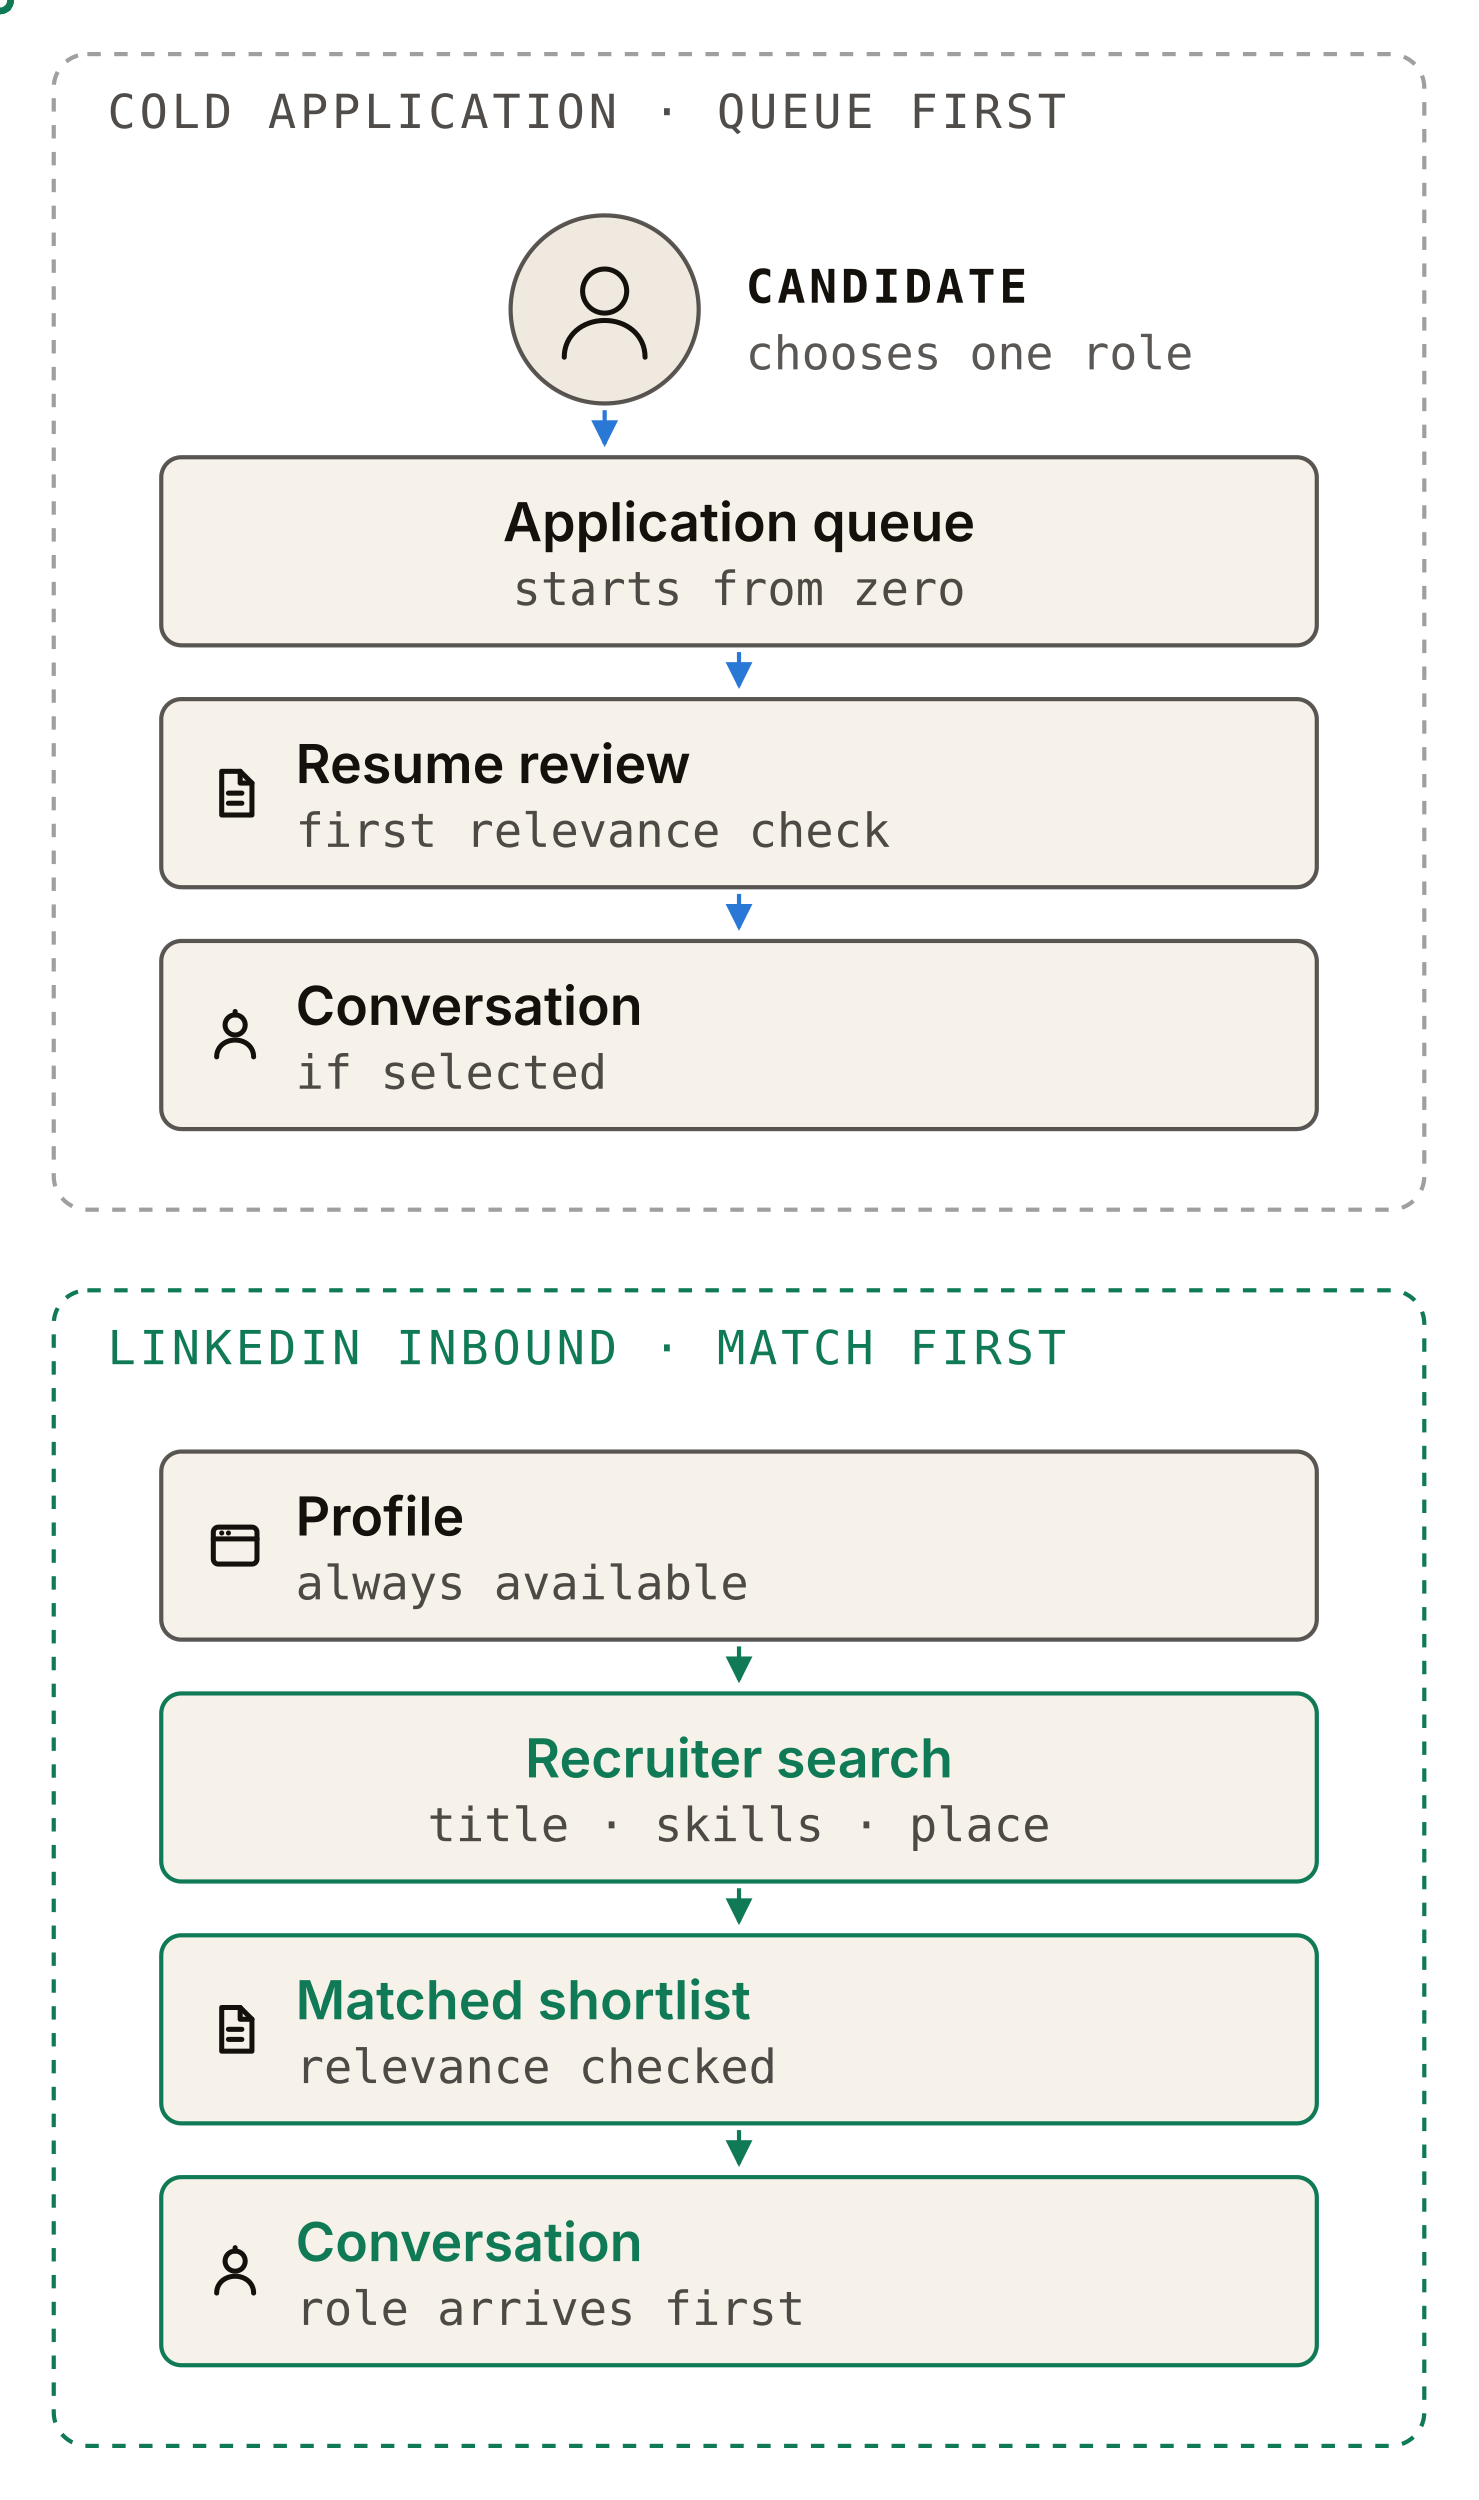
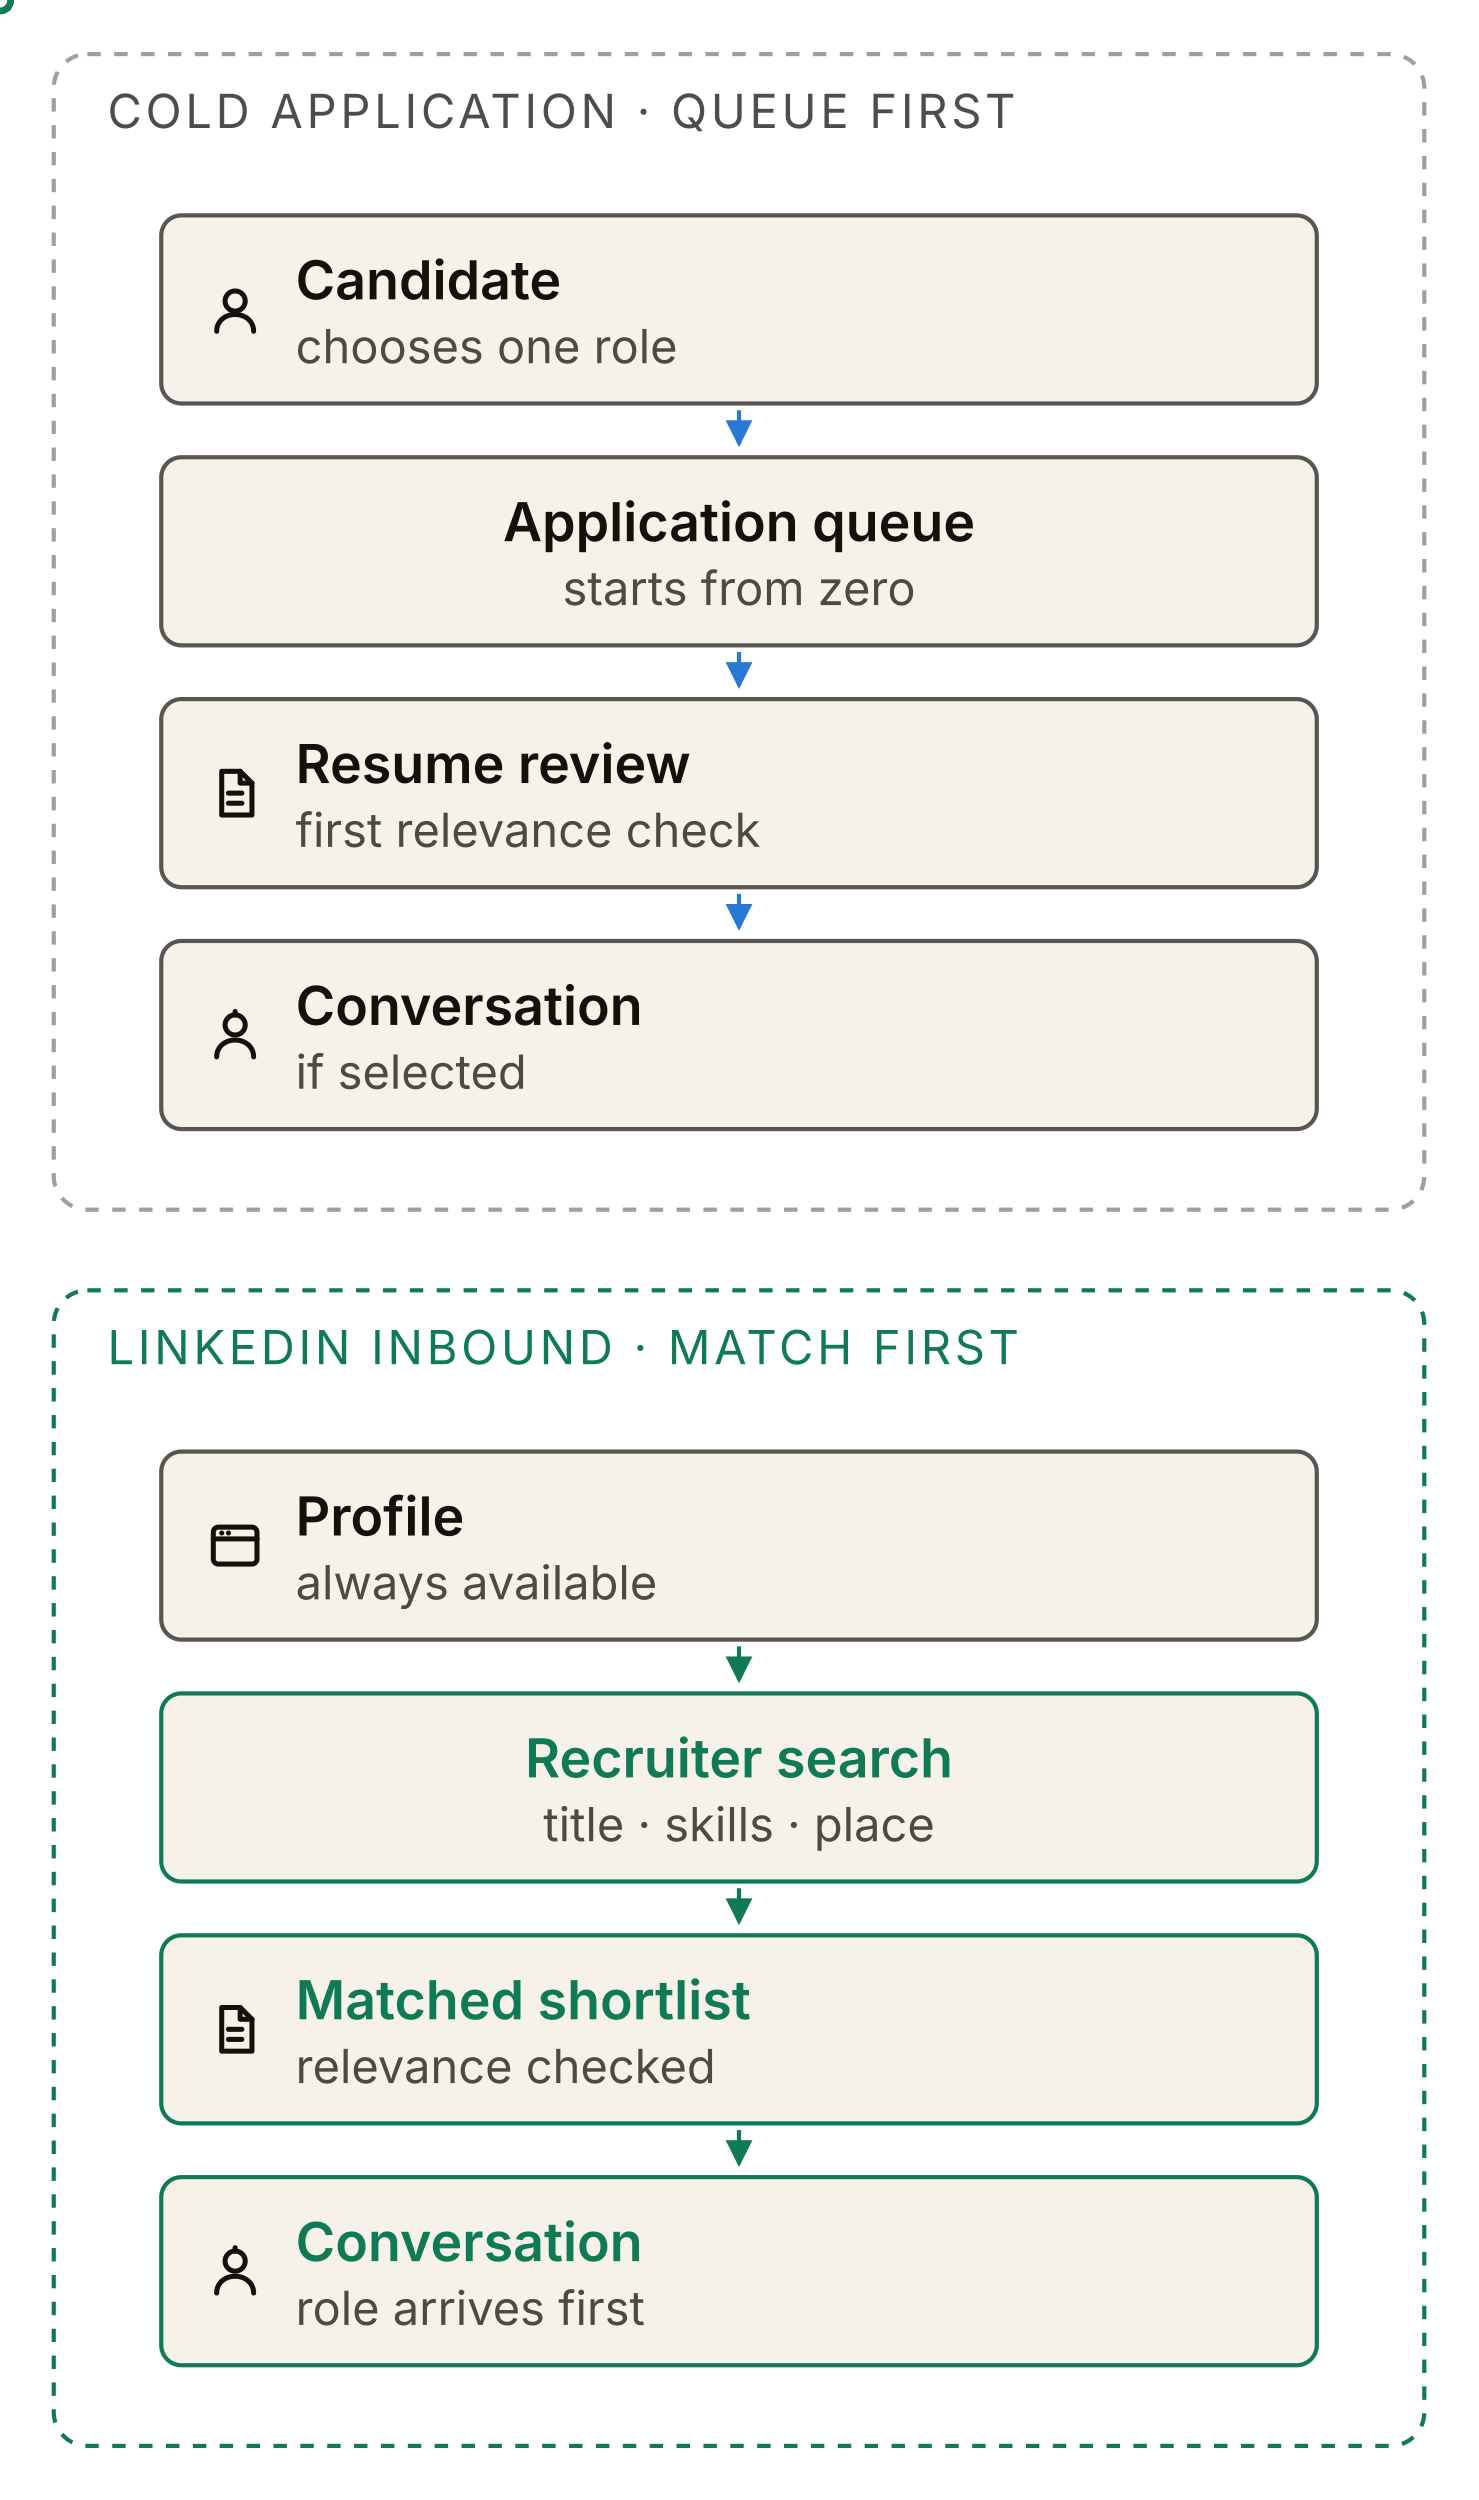
<svg xmlns="http://www.w3.org/2000/svg" viewBox="0 0 440 744" width="350" height="592" color="#14110d" font-family="ui-sans-serif, system-ui, -apple-system, 'Segoe UI', Inter, Helvetica, Arial, sans-serif" role="img" aria-label="Two vertical hiring paths. A cold application moves from candidate to application queue, resume review and then a conversation. LinkedIn inbound moves from an always-available profile through recruiter search and a matched shortlist before the conversation.">
  <style>text{user-select:none}</style>
  <g transform="translate(0,0)">
    <defs>
      <marker id="lipm-head" markerWidth="8" markerHeight="8" refX="7" refY="4" orient="auto-start-reverse" markerUnits="userSpaceOnUse">
        <path d="M0,0 L8,4 L0,8 z" fill="currentColor" />
      </marker>
      <marker id="lipm-head-accent" markerWidth="8" markerHeight="8" refX="7" refY="4" orient="auto-start-reverse" markerUnits="userSpaceOnUse">
        <path d="M0,0 L8,4 L0,8 z" fill="#0f7a55" />
      </marker>
      <marker id="lipm-head-request" markerWidth="8" markerHeight="8" refX="7" refY="4" orient="auto-start-reverse" markerUnits="userSpaceOnUse">
        <path d="M0,0 L8,4 L0,8 z" fill="#2a78d6" />
      </marker>
      <marker id="lipm-head-response" markerWidth="8" markerHeight="8" refX="7" refY="4" orient="auto-start-reverse" markerUnits="userSpaceOnUse">
        <path d="M0,0 L8,4 L0,8 z" fill="#0f7a55" />
      </marker>
      <marker id="lipm-head-change" markerWidth="8" markerHeight="8" refX="7" refY="4" orient="auto-start-reverse" markerUnits="userSpaceOnUse">
        <path d="M0,0 L8,4 L0,8 z" fill="#eb6834" />
      </marker>
    </defs>
    <g data-uipack="group">
      <g class="uipack__group-frame">
        <rect x="16" y="16" width="408" height="344" rx="10" fill="none" stroke="currentColor" stroke-opacity="0.4" stroke-width="1.25" stroke-dasharray="4 4" />
-         <text x="32" y="38" font-size="14" font-family="ui-monospace, SFMono-Regular, Menlo, Consolas, monospace" letter-spacing=".08em" fill="currentColor" fill-opacity="0.75">COLD APPLICATION · QUEUE FIRST</text>
+         <text x="32" y="38" font-size="14" font-family="ui-sans-serif, system-ui, -apple-system, 'Segoe UI', Inter, Helvetica, Arial, sans-serif" letter-spacing=".08em" fill="currentColor" fill-opacity="0.75">COLD APPLICATION · QUEUE FIRST</text>
      </g>
      <g>
-         <g data-uipack="actor">
-           <circle cx="180" cy="92" r="28" fill="#efe9df" stroke="currentColor" stroke-opacity="0.7" stroke-width="1.25" />
-           <g transform="translate(162.5, 74.5) scale(2.1875)" fill="none" stroke="currentColor" stroke-width="0.686" stroke-linecap="round" stroke-linejoin="round" aria-hidden="true">
+         <g data-uipack="node">
+           <rect x="48" y="64" width="344" height="56" rx="6" fill="#f6f2ea" stroke="currentColor" stroke-opacity="0.7" stroke-width="1.25" />
+           <path class="uipack__touch-target" d="M 48 64 h 344 v 56 h -344 Z" fill="transparent" stroke="none" aria-hidden="true" />
+           <g transform="translate(62, 84)" fill="none" stroke="currentColor" stroke-width="1.5" stroke-linecap="round" stroke-linejoin="round">
            <circle cx="8" cy="5.5" r="3" />
            <path d="M2.5 14.5c0-3 2.5-5 5.5-5s5.5 2 5.5 5" />
          </g>
-           <text x="222" y="90" text-anchor="start" font-family="ui-monospace, SFMono-Regular, Menlo, Consolas, monospace" font-size="13.829" font-weight="700" letter-spacing=".08em" fill="currentColor">CANDIDATE</text>
-           <text x="222" y="109.829" text-anchor="start" font-family="ui-monospace, SFMono-Regular, Menlo, Consolas, monospace" font-size="13.829" fill="currentColor" fill-opacity="0.7">chooses one role</text>
+           <text x="88" y="89" text-anchor="start" font-size="16" font-weight="600" fill="currentColor">Candidate</text>
+           <text x="88" y="108" text-anchor="start" font-size="14" font-family="ui-sans-serif, system-ui, -apple-system, 'Segoe UI', Inter, Helvetica, Arial, sans-serif" fill="currentColor" fill-opacity="0.75">chooses one role</text>
        </g>
      </g>
      <g>
-         <path data-uipack="connector" data-kind="request" d="M180,122 L180,132" fill="none" stroke="#2a78d6" stroke-opacity="1" stroke-width="1.25" marker-end="url(#lipm-head-request)" />
+         <path data-uipack="connector" data-kind="request" d="M220,122 L220,132" fill="none" stroke="#2a78d6" stroke-opacity="1" stroke-width="1.25" marker-end="url(#lipm-head-request)" />
        <g data-uipack="packet" data-kind="request">
          <g>
            <rect x="-4" y="-4" width="8" height="8" rx="1.5" fill="#2a78d6" stroke="#fffdf9" stroke-width="1.5" />
            <animateTransform attributeName="transform" type="scale" dur="1.4s" begin="-0.35s" repeatCount="indefinite" calcMode="spline" values="0;1.2;1;1;0" keyTimes="0;0.12;0.2;0.8;1" keySplines="0.2 0.9 0.3 1;0.4 0 0.6 1;0 0 1 1;0.6 0 0.9 0.4" />
          </g>
-           <animateMotion dur="1.4s" begin="-0.35s" repeatCount="indefinite" path="M180,128 L180,128" calcMode="linear" />
+           <animateMotion dur="1.4s" begin="-0.35s" repeatCount="indefinite" path="M220,128 L220,128" calcMode="linear" />
        </g>
        <g data-uipack="node">
          <rect x="48" y="136" width="344" height="56" rx="6" fill="#f6f2ea" stroke="currentColor" stroke-opacity="0.7" stroke-width="1.25" />
          <path class="uipack__touch-target" d="M 48 136 h 344 v 56 h -344 Z" fill="transparent" stroke="none" aria-hidden="true" />
          <text x="220" y="161" text-anchor="middle" font-size="16" font-weight="600" fill="currentColor">Application queue</text>
-           <text x="220" y="180" text-anchor="middle" font-size="14" font-family="ui-monospace, SFMono-Regular, Menlo, Consolas, monospace" fill="currentColor" fill-opacity="0.75">starts from zero</text>
+           <text x="220" y="180" text-anchor="middle" font-size="14" font-family="ui-sans-serif, system-ui, -apple-system, 'Segoe UI', Inter, Helvetica, Arial, sans-serif" fill="currentColor" fill-opacity="0.75">starts from zero</text>
        </g>
      </g>
      <g>
        <path data-uipack="connector" data-kind="request" d="M220,194 L220,204" fill="none" stroke="#2a78d6" stroke-opacity="1" stroke-width="1.25" marker-end="url(#lipm-head-request)" />
        <g data-uipack="packet" data-kind="request">
          <g>
            <rect x="-4" y="-4" width="8" height="8" rx="1.5" fill="#2a78d6" stroke="#fffdf9" stroke-width="1.5" />
            <animateTransform attributeName="transform" type="scale" dur="1.4s" begin="-0.7s" repeatCount="indefinite" calcMode="spline" values="0;1.2;1;1;0" keyTimes="0;0.12;0.2;0.8;1" keySplines="0.2 0.9 0.3 1;0.4 0 0.6 1;0 0 1 1;0.6 0 0.9 0.4" />
          </g>
          <animateMotion dur="1.4s" begin="-0.7s" repeatCount="indefinite" path="M220,200 L220,200" calcMode="linear" />
        </g>
        <g data-uipack="node">
          <rect x="48" y="208" width="344" height="56" rx="6" fill="#f6f2ea" stroke="currentColor" stroke-opacity="0.7" stroke-width="1.25" />
          <path class="uipack__touch-target" d="M 48 208 h 344 v 56 h -344 Z" fill="transparent" stroke="none" aria-hidden="true" />
          <g transform="translate(62, 228)" fill="none" stroke="currentColor" stroke-width="1.5" stroke-linecap="round" stroke-linejoin="round">
            <path d="M4 1.5h5.5L13 5v9.5H4z" />
            <path d="M9.5 1.5V5H13M6 8h4M6 11h4" />
          </g>
          <text x="88" y="233" text-anchor="start" font-size="16" font-weight="600" fill="currentColor">Resume review</text>
-           <text x="88" y="252" text-anchor="start" font-size="14" font-family="ui-monospace, SFMono-Regular, Menlo, Consolas, monospace" fill="currentColor" fill-opacity="0.75">first relevance check</text>
+           <text x="88" y="252" text-anchor="start" font-size="14" font-family="ui-sans-serif, system-ui, -apple-system, 'Segoe UI', Inter, Helvetica, Arial, sans-serif" fill="currentColor" fill-opacity="0.75">first relevance check</text>
        </g>
      </g>
      <g>
        <path data-uipack="connector" data-kind="request" d="M220,266 L220,276" fill="none" stroke="#2a78d6" stroke-opacity="1" stroke-width="1.25" marker-end="url(#lipm-head-request)" />
        <g data-uipack="packet" data-kind="request">
          <g>
            <rect x="-4" y="-4" width="8" height="8" rx="1.5" fill="#2a78d6" stroke="#fffdf9" stroke-width="1.5" />
            <animateTransform attributeName="transform" type="scale" dur="1.4s" begin="-1.05s" repeatCount="indefinite" calcMode="spline" values="0;1.2;1;1;0" keyTimes="0;0.12;0.2;0.8;1" keySplines="0.2 0.9 0.3 1;0.4 0 0.6 1;0 0 1 1;0.6 0 0.9 0.4" />
          </g>
          <animateMotion dur="1.4s" begin="-1.05s" repeatCount="indefinite" path="M220,272 L220,272" calcMode="linear" />
        </g>
        <g data-uipack="node">
          <rect x="48" y="280" width="344" height="56" rx="6" fill="#f6f2ea" stroke="currentColor" stroke-opacity="0.7" stroke-width="1.25" />
          <path class="uipack__touch-target" d="M 48 280 h 344 v 56 h -344 Z" fill="transparent" stroke="none" aria-hidden="true" />
          <g transform="translate(62, 300)" fill="none" stroke="currentColor" stroke-width="1.5" stroke-linecap="round" stroke-linejoin="round">
            <circle cx="8" cy="5" r="3" />
            <path d="M2.5 14.5c0-3 2.5-5 5.5-5s5.5 2 5.5 5" />
            <path d="M8 1v1" />
          </g>
          <text x="88" y="305" text-anchor="start" font-size="16" font-weight="600" fill="currentColor">Conversation</text>
-           <text x="88" y="324" text-anchor="start" font-size="14" font-family="ui-monospace, SFMono-Regular, Menlo, Consolas, monospace" fill="currentColor" fill-opacity="0.75">if selected</text>
+           <text x="88" y="324" text-anchor="start" font-size="14" font-family="ui-sans-serif, system-ui, -apple-system, 'Segoe UI', Inter, Helvetica, Arial, sans-serif" fill="currentColor" fill-opacity="0.75">if selected</text>
        </g>
      </g>
    </g>
    <g data-uipack="group">
      <g class="uipack__group-frame">
        <rect x="16" y="384" width="408" height="344" rx="10" fill="none" stroke="#0f7a55" stroke-opacity="1" stroke-width="1.25" stroke-dasharray="4 4" />
-         <text x="32" y="406" font-size="14" font-family="ui-monospace, SFMono-Regular, Menlo, Consolas, monospace" letter-spacing=".08em" fill="#0f7a55" fill-opacity="1">LINKEDIN INBOUND · MATCH FIRST</text>
+         <text x="32" y="406" font-size="14" font-family="ui-sans-serif, system-ui, -apple-system, 'Segoe UI', Inter, Helvetica, Arial, sans-serif" letter-spacing=".08em" fill="#0f7a55" fill-opacity="1">LINKEDIN INBOUND · MATCH FIRST</text>
      </g>
      <g>
        <g data-uipack="node">
          <rect x="48" y="432" width="344" height="56" rx="6" fill="#f6f2ea" stroke="currentColor" stroke-opacity="0.7" stroke-width="1.25" />
          <path class="uipack__touch-target" d="M 48 432 h 344 v 56 h -344 Z" fill="transparent" stroke="none" aria-hidden="true" />
          <g transform="translate(62, 452)" fill="none" stroke="currentColor" stroke-width="1.5" stroke-linecap="round" stroke-linejoin="round">
            <rect x="1.5" y="2.5" width="13" height="11" rx="1.5" />
            <path d="M1.5 6h13M4 4.25h.01M6 4.25h.01" />
          </g>
          <text x="88" y="457" text-anchor="start" font-size="16" font-weight="600" fill="currentColor">Profile</text>
-           <text x="88" y="476" text-anchor="start" font-size="14" font-family="ui-monospace, SFMono-Regular, Menlo, Consolas, monospace" fill="currentColor" fill-opacity="0.75">always available</text>
+           <text x="88" y="476" text-anchor="start" font-size="14" font-family="ui-sans-serif, system-ui, -apple-system, 'Segoe UI', Inter, Helvetica, Arial, sans-serif" fill="currentColor" fill-opacity="0.75">always available</text>
        </g>
      </g>
      <g>
        <path data-uipack="connector" data-kind="accent" d="M220,490 L220,500" fill="none" stroke="#0f7a55" stroke-opacity="1" stroke-width="1.25" marker-end="url(#lipm-head-accent)" />
        <g data-uipack="packet" data-kind="accent">
          <g>
            <circle cx="0" cy="0" r="3.12" fill="#fffdf9" stroke="#0f7a55" stroke-width="2" />
            <animateTransform attributeName="transform" type="scale" dur="1.4s" begin="-0.35s" repeatCount="indefinite" calcMode="spline" values="0;1.2;1;1;0" keyTimes="0;0.12;0.2;0.8;1" keySplines="0.2 0.9 0.3 1;0.4 0 0.6 1;0 0 1 1;0.6 0 0.9 0.4" />
          </g>
          <animateMotion dur="1.4s" begin="-0.35s" repeatCount="indefinite" path="M220,496 L220,496" calcMode="linear" />
        </g>
        <g data-uipack="node">
          <rect x="48" y="504" width="344" height="56" rx="6" fill="#f6f2ea" stroke="#0f7a55" stroke-opacity="1" stroke-width="1.25" />
          <path class="uipack__touch-target" d="M 48 504 h 344 v 56 h -344 Z" fill="transparent" stroke="none" aria-hidden="true" />
          <text x="220" y="529" text-anchor="middle" font-size="16" font-weight="600" fill="#0f7a55">Recruiter search</text>
-           <text x="220" y="548" text-anchor="middle" font-size="14" font-family="ui-monospace, SFMono-Regular, Menlo, Consolas, monospace" fill="currentColor" fill-opacity="0.75">title · skills · place</text>
+           <text x="220" y="548" text-anchor="middle" font-size="14" font-family="ui-sans-serif, system-ui, -apple-system, 'Segoe UI', Inter, Helvetica, Arial, sans-serif" fill="currentColor" fill-opacity="0.75">title · skills · place</text>
        </g>
      </g>
      <g>
        <path data-uipack="connector" data-kind="accent" d="M220,562 L220,572" fill="none" stroke="#0f7a55" stroke-opacity="1" stroke-width="1.25" marker-end="url(#lipm-head-accent)" />
        <g data-uipack="packet" data-kind="accent">
          <g>
            <circle cx="0" cy="0" r="3.12" fill="#fffdf9" stroke="#0f7a55" stroke-width="2" />
            <animateTransform attributeName="transform" type="scale" dur="1.4s" begin="-0.7s" repeatCount="indefinite" calcMode="spline" values="0;1.2;1;1;0" keyTimes="0;0.12;0.2;0.8;1" keySplines="0.2 0.9 0.3 1;0.4 0 0.6 1;0 0 1 1;0.6 0 0.9 0.4" />
          </g>
          <animateMotion dur="1.4s" begin="-0.7s" repeatCount="indefinite" path="M220,568 L220,568" calcMode="linear" />
        </g>
        <g data-uipack="node">
          <rect x="48" y="576" width="344" height="56" rx="6" fill="#f6f2ea" stroke="#0f7a55" stroke-opacity="1" stroke-width="1.25" />
          <path class="uipack__touch-target" d="M 48 576 h 344 v 56 h -344 Z" fill="transparent" stroke="none" aria-hidden="true" />
          <g transform="translate(62, 596)" fill="none" stroke="currentColor" stroke-width="1.5" stroke-linecap="round" stroke-linejoin="round">
            <path d="M4 1.5h5.5L13 5v9.5H4z" />
            <path d="M9.5 1.5V5H13M6 8h4M6 11h4" />
          </g>
          <text x="88" y="601" text-anchor="start" font-size="16" font-weight="600" fill="#0f7a55">Matched shortlist</text>
-           <text x="88" y="620" text-anchor="start" font-size="14" font-family="ui-monospace, SFMono-Regular, Menlo, Consolas, monospace" fill="currentColor" fill-opacity="0.75">relevance checked</text>
+           <text x="88" y="620" text-anchor="start" font-size="14" font-family="ui-sans-serif, system-ui, -apple-system, 'Segoe UI', Inter, Helvetica, Arial, sans-serif" fill="currentColor" fill-opacity="0.75">relevance checked</text>
        </g>
      </g>
      <g>
        <path data-uipack="connector" data-kind="accent" d="M220,634 L220,644" fill="none" stroke="#0f7a55" stroke-opacity="1" stroke-width="1.25" marker-end="url(#lipm-head-accent)" />
        <g data-uipack="packet" data-kind="accent">
          <g>
            <circle cx="0" cy="0" r="3.12" fill="#fffdf9" stroke="#0f7a55" stroke-width="2" />
            <animateTransform attributeName="transform" type="scale" dur="1.4s" begin="-1.05s" repeatCount="indefinite" calcMode="spline" values="0;1.2;1;1;0" keyTimes="0;0.12;0.2;0.8;1" keySplines="0.2 0.9 0.3 1;0.4 0 0.6 1;0 0 1 1;0.6 0 0.9 0.4" />
          </g>
          <animateMotion dur="1.4s" begin="-1.05s" repeatCount="indefinite" path="M220,640 L220,640" calcMode="linear" />
        </g>
        <g data-uipack="node">
          <rect x="48" y="648" width="344" height="56" rx="6" fill="#f6f2ea" stroke="#0f7a55" stroke-opacity="1" stroke-width="1.25" />
          <path class="uipack__touch-target" d="M 48 648 h 344 v 56 h -344 Z" fill="transparent" stroke="none" aria-hidden="true" />
          <g transform="translate(62, 668)" fill="none" stroke="currentColor" stroke-width="1.5" stroke-linecap="round" stroke-linejoin="round">
            <circle cx="8" cy="5" r="3" />
            <path d="M2.5 14.5c0-3 2.5-5 5.5-5s5.5 2 5.5 5" />
            <path d="M8 1v1" />
          </g>
          <text x="88" y="673" text-anchor="start" font-size="16" font-weight="600" fill="#0f7a55">Conversation</text>
-           <text x="88" y="692" text-anchor="start" font-size="14" font-family="ui-monospace, SFMono-Regular, Menlo, Consolas, monospace" fill="currentColor" fill-opacity="0.75">role arrives first</text>
+           <text x="88" y="692" text-anchor="start" font-size="14" font-family="ui-sans-serif, system-ui, -apple-system, 'Segoe UI', Inter, Helvetica, Arial, sans-serif" fill="currentColor" fill-opacity="0.75">role arrives first</text>
        </g>
      </g>
    </g>
  </g>
</svg>
